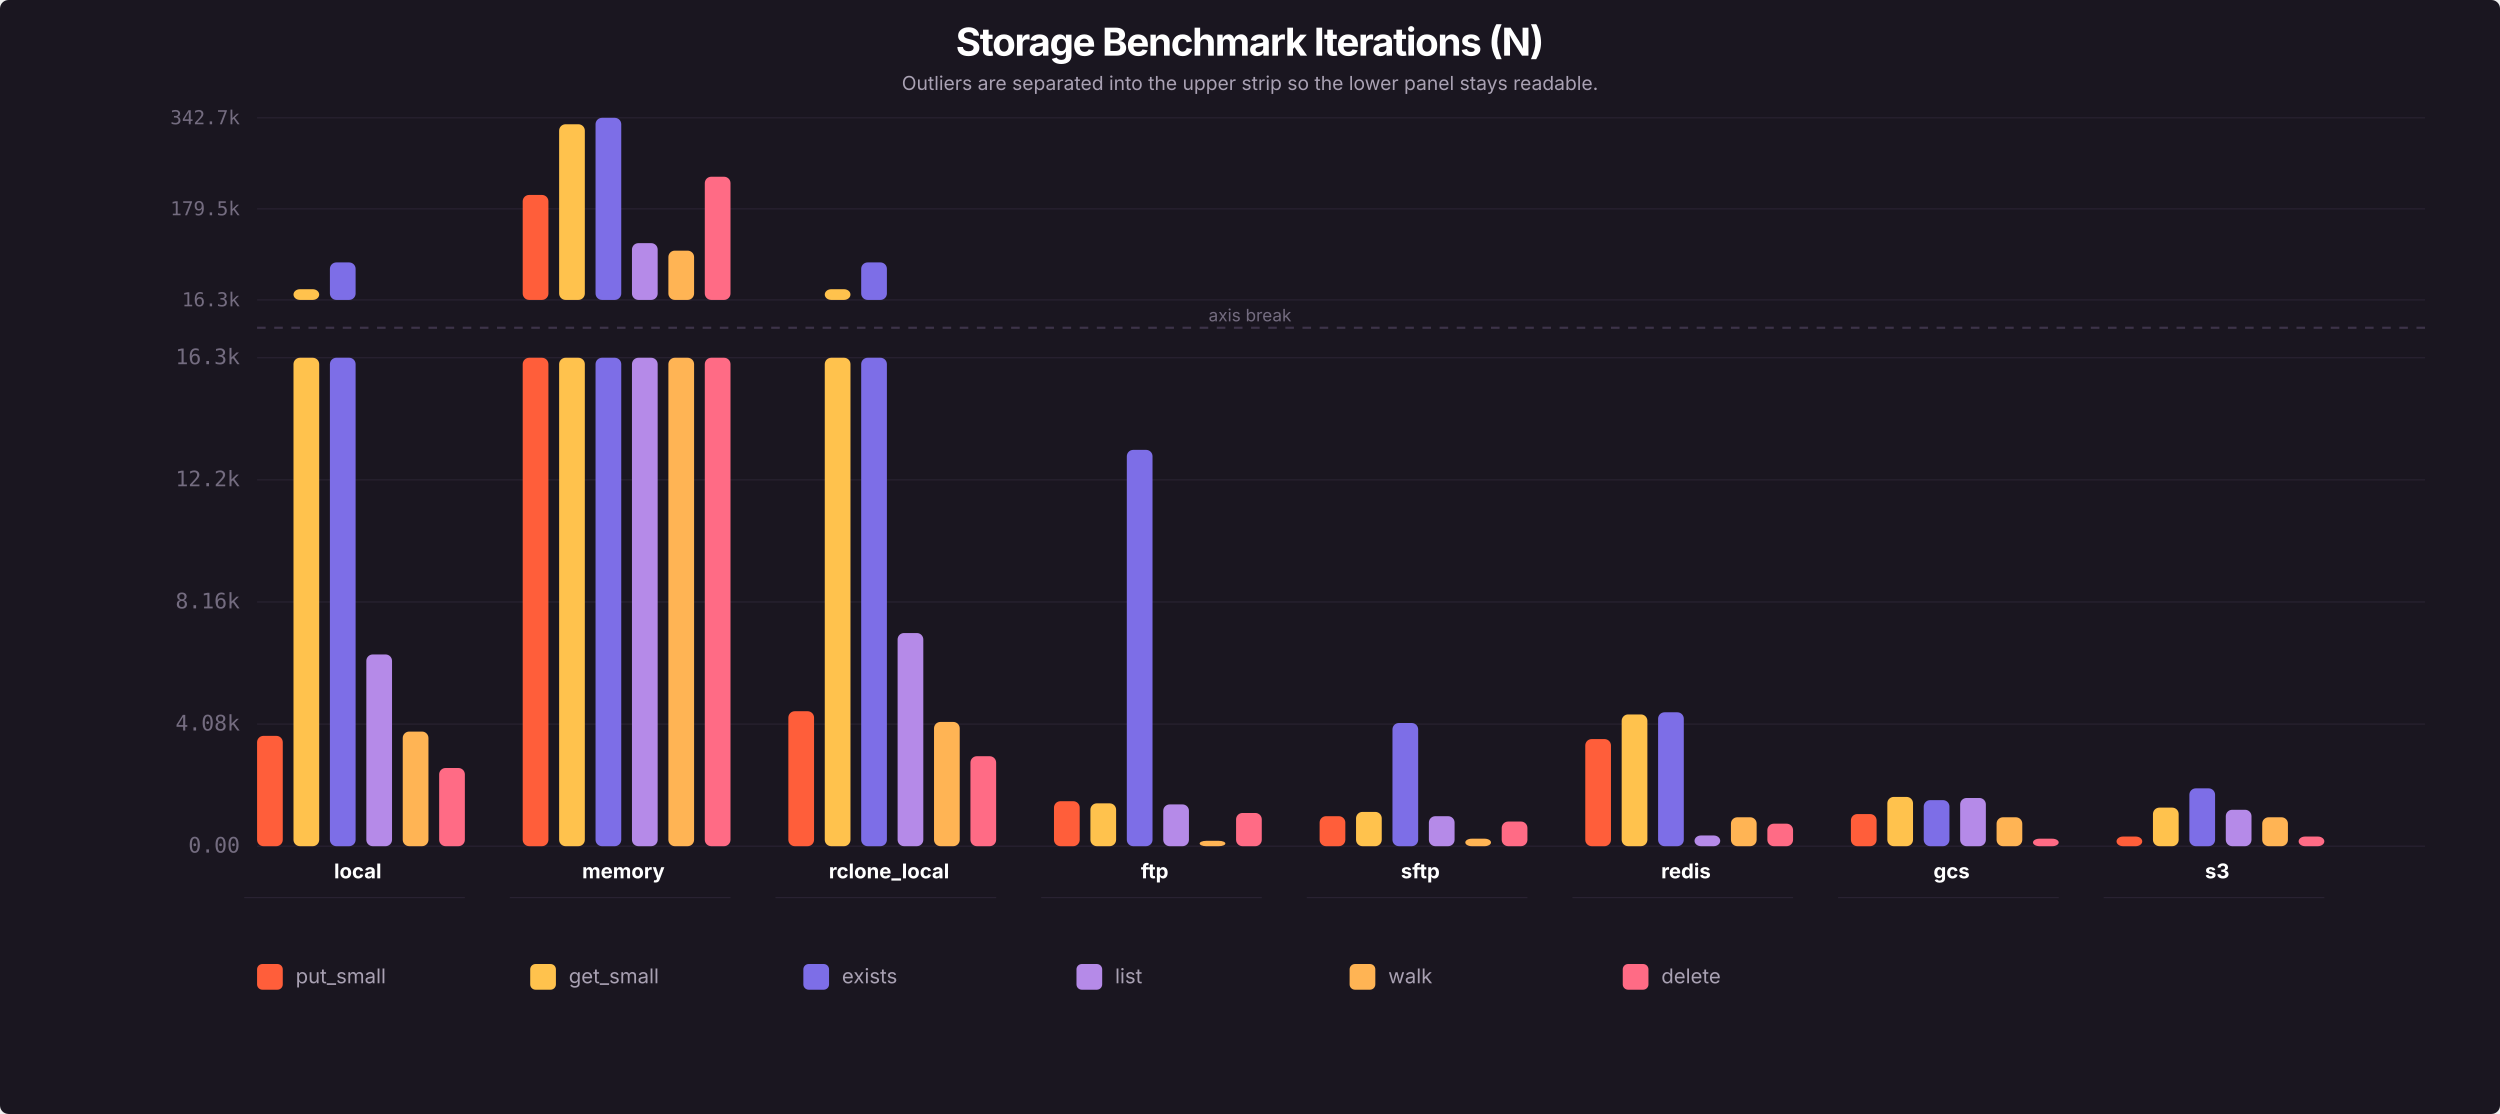
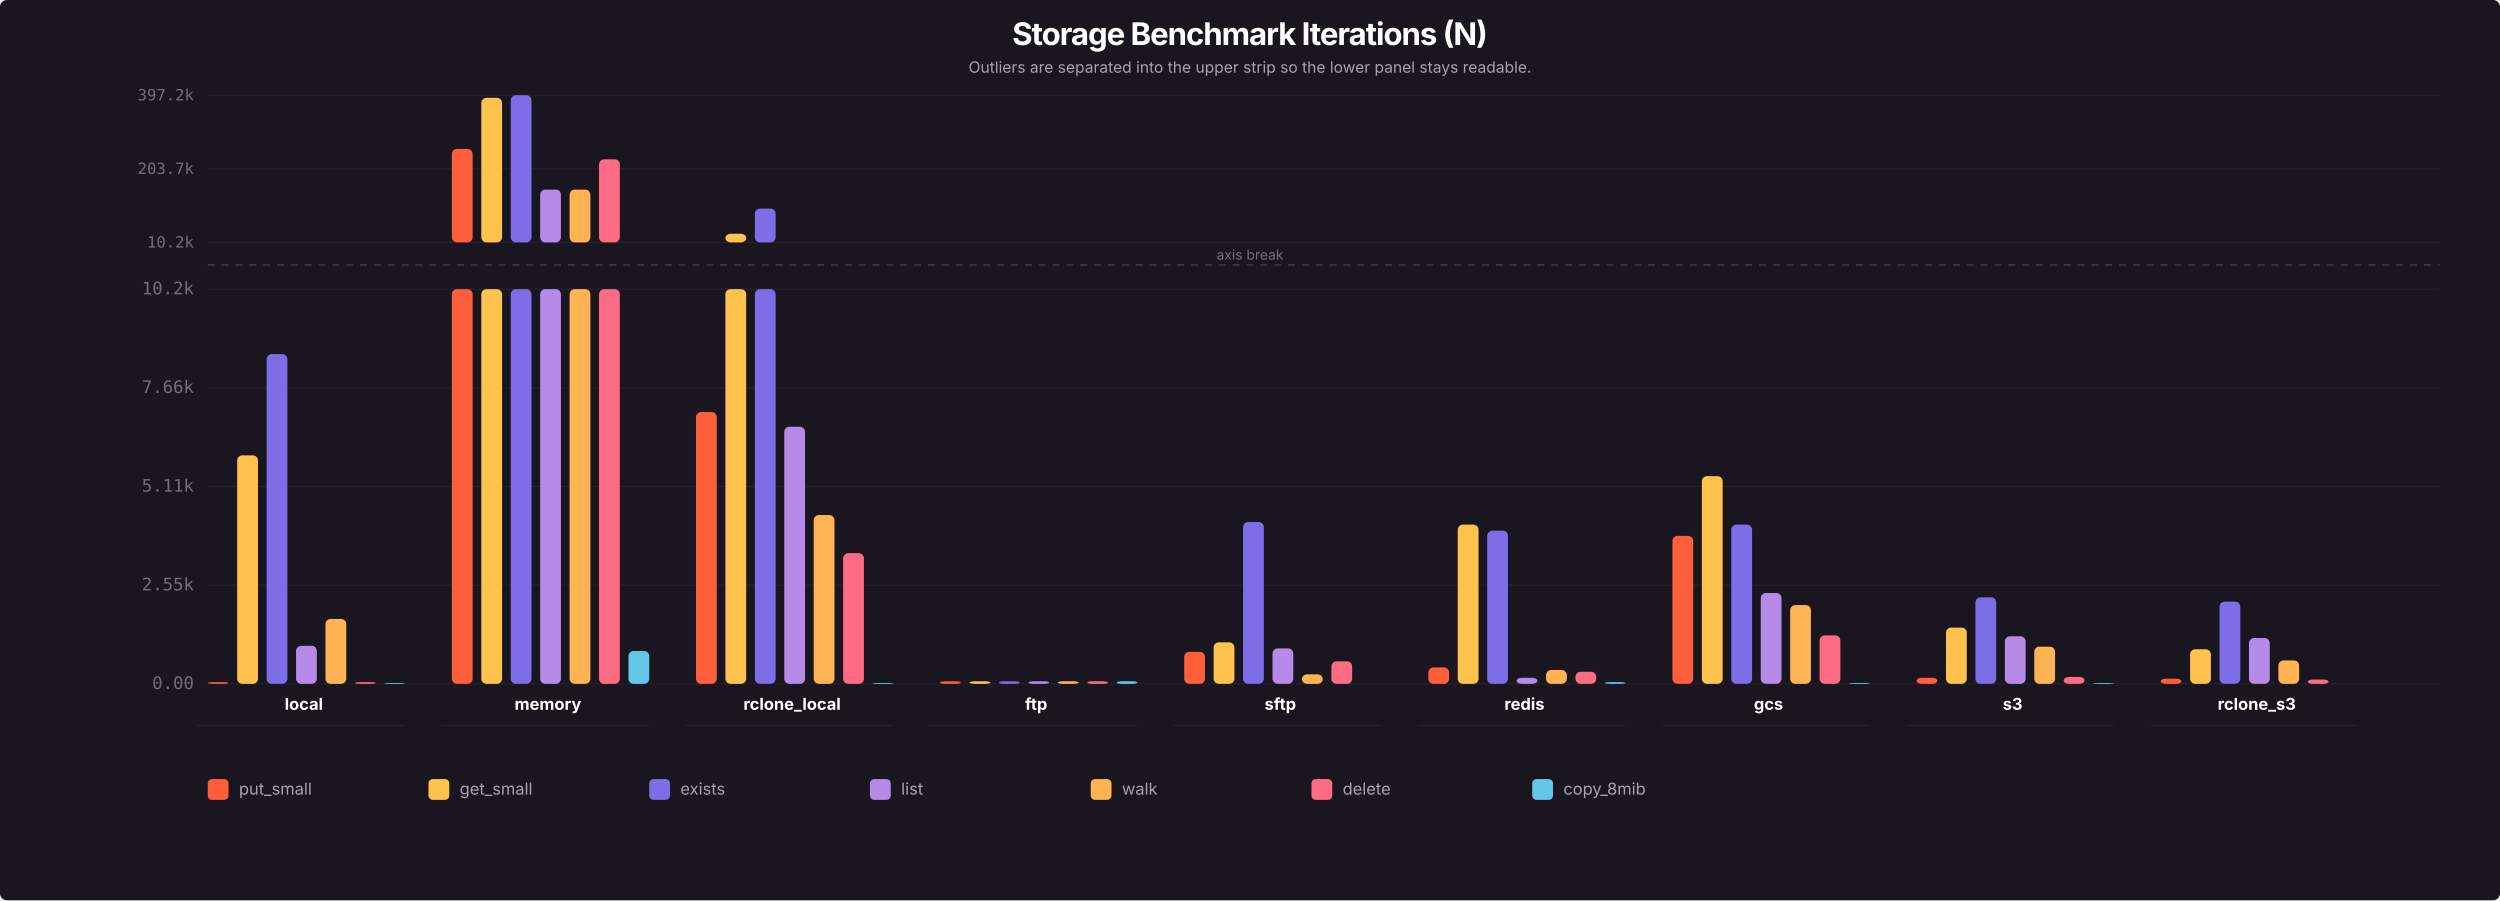
- <svg xmlns="http://www.w3.org/2000/svg" width="2334" height="1040" viewBox="0 0 2334 1040">
+ <svg xmlns="http://www.w3.org/2000/svg" width="2888" height="1040" viewBox="0 0 2888 1040">
  <rect width="100%" height="100%" rx="8" fill="#1A1620" />
-   <text x="1167" y="52" text-anchor="middle" fill="#FFFFFF" font-size="36" font-family="Space Grotesk, Inter, system-ui, sans-serif" font-weight="700" letter-spacing="-1.2">Storage Benchmark Iterations (N)</text>
-   <text x="1167" y="84" text-anchor="middle" fill="#A9A1B3" font-size="18" font-family="Inter, system-ui, sans-serif">Outliers are separated into the upper strip so the lower panel stays readable.</text>
-   <line x1="240" y1="110" x2="2264" y2="110" stroke="#2A2333" stroke-width="1" />
-   <text x="224" y="116" fill="#746C80" font-size="18" text-anchor="end" font-family="JetBrains Mono, ui-monospace, monospace">342.7k</text>
-   <line x1="240" y1="195" x2="2264" y2="195" stroke="#2A2333" stroke-width="1" />
-   <text x="224" y="201" fill="#746C80" font-size="18" text-anchor="end" font-family="JetBrains Mono, ui-monospace, monospace">179.5k</text>
-   <line x1="240" y1="280" x2="2264" y2="280" stroke="#2A2333" stroke-width="1" />
-   <text x="224" y="286" fill="#746C80" font-size="18" text-anchor="end" font-family="JetBrains Mono, ui-monospace, monospace">16.3k</text>
-   <line x1="240" y1="306" x2="2264" y2="306" stroke="#3D3349" stroke-width="2" stroke-dasharray="8 8" />
-   <text x="1167" y="300" text-anchor="middle" fill="#746C80" font-size="16" font-family="Inter, system-ui, sans-serif">axis break</text>
-   <line x1="240" y1="334" x2="2264" y2="334" stroke="#2A2333" stroke-width="1" />
-   <text x="224" y="340" fill="#746C80" font-size="20" text-anchor="end" font-family="JetBrains Mono, ui-monospace, monospace">16.3k</text>
-   <line x1="240" y1="448" x2="2264" y2="448" stroke="#2A2333" stroke-width="1" />
-   <text x="224" y="454" fill="#746C80" font-size="20" text-anchor="end" font-family="JetBrains Mono, ui-monospace, monospace">12.2k</text>
-   <line x1="240" y1="562" x2="2264" y2="562" stroke="#2A2333" stroke-width="1" />
-   <text x="224" y="568" fill="#746C80" font-size="20" text-anchor="end" font-family="JetBrains Mono, ui-monospace, monospace">8.16k</text>
-   <line x1="240" y1="676" x2="2264" y2="676" stroke="#2A2333" stroke-width="1" />
-   <text x="224" y="682" fill="#746C80" font-size="20" text-anchor="end" font-family="JetBrains Mono, ui-monospace, monospace">4.08k</text>
-   <line x1="240" y1="790" x2="2264" y2="790" stroke="#2A2333" stroke-width="1" />
+   <text x="1444" y="52" text-anchor="middle" fill="#FFFFFF" font-size="36" font-family="Space Grotesk, Inter, system-ui, sans-serif" font-weight="700" letter-spacing="-1.2">Storage Benchmark Iterations (N)</text>
+   <text x="1444" y="84" text-anchor="middle" fill="#A9A1B3" font-size="18" font-family="Inter, system-ui, sans-serif">Outliers are separated into the upper strip so the lower panel stays readable.</text>
+   <line x1="240" y1="110" x2="2818" y2="110" stroke="#2A2333" stroke-width="1" />
+   <text x="224" y="116" fill="#746C80" font-size="18" text-anchor="end" font-family="JetBrains Mono, ui-monospace, monospace">397.2k</text>
+   <line x1="240" y1="195" x2="2818" y2="195" stroke="#2A2333" stroke-width="1" />
+   <text x="224" y="201" fill="#746C80" font-size="18" text-anchor="end" font-family="JetBrains Mono, ui-monospace, monospace">203.7k</text>
+   <line x1="240" y1="280" x2="2818" y2="280" stroke="#2A2333" stroke-width="1" />
+   <text x="224" y="286" fill="#746C80" font-size="18" text-anchor="end" font-family="JetBrains Mono, ui-monospace, monospace">10.2k</text>
+   <line x1="240" y1="306" x2="2818" y2="306" stroke="#3D3349" stroke-width="2" stroke-dasharray="8 8" />
+   <text x="1444" y="300" text-anchor="middle" fill="#746C80" font-size="16" font-family="Inter, system-ui, sans-serif">axis break</text>
+   <line x1="240" y1="334" x2="2818" y2="334" stroke="#2A2333" stroke-width="1" />
+   <text x="224" y="340" fill="#746C80" font-size="20" text-anchor="end" font-family="JetBrains Mono, ui-monospace, monospace">10.2k</text>
+   <line x1="240" y1="448" x2="2818" y2="448" stroke="#2A2333" stroke-width="1" />
+   <text x="224" y="454" fill="#746C80" font-size="20" text-anchor="end" font-family="JetBrains Mono, ui-monospace, monospace">7.66k</text>
+   <line x1="240" y1="562" x2="2818" y2="562" stroke="#2A2333" stroke-width="1" />
+   <text x="224" y="568" fill="#746C80" font-size="20" text-anchor="end" font-family="JetBrains Mono, ui-monospace, monospace">5.11k</text>
+   <line x1="240" y1="676" x2="2818" y2="676" stroke="#2A2333" stroke-width="1" />
+   <text x="224" y="682" fill="#746C80" font-size="20" text-anchor="end" font-family="JetBrains Mono, ui-monospace, monospace">2.55k</text>
+   <line x1="240" y1="790" x2="2818" y2="790" stroke="#2A2333" stroke-width="1" />
  <text x="224" y="796" fill="#746C80" font-size="20" text-anchor="end" font-family="JetBrains Mono, ui-monospace, monospace">0.00</text>
-   <rect x="240" y="687" width="24" height="103" rx="6" fill="#FF5E3A" />
-   <rect x="274" y="334" width="24" height="456" rx="6" fill="#FFC24D" />
-   <rect x="274" y="270" width="24" height="10" rx="6" fill="#FFC24D" />
-   <rect x="308" y="334" width="24" height="456" rx="6" fill="#7D6EE7" />
-   <rect x="308" y="245" width="24" height="35" rx="6" fill="#7D6EE7" />
-   <rect x="342" y="611" width="24" height="179" rx="6" fill="#B58AE8" />
-   <rect x="376" y="683" width="24" height="107" rx="6" fill="#FFB454" />
-   <rect x="410" y="717" width="24" height="73" rx="6" fill="#FF6B85" />
-   <text x="334" y="820" fill="#FFFFFF" font-size="19" text-anchor="middle" font-family="Inter, system-ui, sans-serif" font-weight="700">local</text>
-   <line x1="228" y1="838" x2="434" y2="838" stroke="#2A2333" stroke-width="1" />
-   <rect x="488" y="334" width="24" height="456" rx="6" fill="#FF5E3A" />
-   <rect x="488" y="182" width="24" height="98" rx="6" fill="#FF5E3A" />
-   <rect x="522" y="334" width="24" height="456" rx="6" fill="#FFC24D" />
-   <rect x="522" y="116" width="24" height="164" rx="6" fill="#FFC24D" />
-   <rect x="556" y="334" width="24" height="456" rx="6" fill="#7D6EE7" />
-   <rect x="556" y="110" width="24" height="170" rx="6" fill="#7D6EE7" />
-   <rect x="590" y="334" width="24" height="456" rx="6" fill="#B58AE8" />
-   <rect x="590" y="227" width="24" height="53" rx="6" fill="#B58AE8" />
-   <rect x="624" y="334" width="24" height="456" rx="6" fill="#FFB454" />
-   <rect x="624" y="234" width="24" height="46" rx="6" fill="#FFB454" />
-   <rect x="658" y="334" width="24" height="456" rx="6" fill="#FF6B85" />
-   <rect x="658" y="165" width="24" height="115" rx="6" fill="#FF6B85" />
-   <text x="582" y="820" fill="#FFFFFF" font-size="19" text-anchor="middle" font-family="Inter, system-ui, sans-serif" font-weight="700">memory</text>
-   <line x1="476" y1="838" x2="682" y2="838" stroke="#2A2333" stroke-width="1" />
-   <rect x="736" y="664" width="24" height="126" rx="6" fill="#FF5E3A" />
-   <rect x="770" y="334" width="24" height="456" rx="6" fill="#FFC24D" />
-   <rect x="770" y="270" width="24" height="10" rx="6" fill="#FFC24D" />
-   <rect x="804" y="334" width="24" height="456" rx="6" fill="#7D6EE7" />
-   <rect x="804" y="245" width="24" height="35" rx="6" fill="#7D6EE7" />
-   <rect x="838" y="591" width="24" height="199" rx="6" fill="#B58AE8" />
-   <rect x="872" y="674" width="24" height="116" rx="6" fill="#FFB454" />
-   <rect x="906" y="706" width="24" height="84" rx="6" fill="#FF6B85" />
-   <text x="830" y="820" fill="#FFFFFF" font-size="19" text-anchor="middle" font-family="Inter, system-ui, sans-serif" font-weight="700">rclone_local</text>
-   <line x1="724" y1="838" x2="930" y2="838" stroke="#2A2333" stroke-width="1" />
-   <rect x="984" y="748" width="24" height="42" rx="6" fill="#FF5E3A" />
-   <rect x="1018" y="750" width="24" height="40" rx="6" fill="#FFC24D" />
-   <rect x="1052" y="420" width="24" height="370" rx="6" fill="#7D6EE7" />
-   <rect x="1086" y="751" width="24" height="39" rx="6" fill="#B58AE8" />
-   <rect x="1120" y="785" width="24" height="5" rx="6" fill="#FFB454" />
-   <rect x="1154" y="759" width="24" height="31" rx="6" fill="#FF6B85" />
-   <text x="1078" y="820" fill="#FFFFFF" font-size="19" text-anchor="middle" font-family="Inter, system-ui, sans-serif" font-weight="700">ftp</text>
-   <line x1="972" y1="838" x2="1178" y2="838" stroke="#2A2333" stroke-width="1" />
-   <rect x="1232" y="762" width="24" height="28" rx="6" fill="#FF5E3A" />
-   <rect x="1266" y="758" width="24" height="32" rx="6" fill="#FFC24D" />
-   <rect x="1300" y="675" width="24" height="115" rx="6" fill="#7D6EE7" />
-   <rect x="1334" y="762" width="24" height="28" rx="6" fill="#B58AE8" />
-   <rect x="1368" y="783" width="24" height="7" rx="6" fill="#FFB454" />
-   <rect x="1402" y="767" width="24" height="23" rx="6" fill="#FF6B85" />
-   <text x="1326" y="820" fill="#FFFFFF" font-size="19" text-anchor="middle" font-family="Inter, system-ui, sans-serif" font-weight="700">sftp</text>
-   <line x1="1220" y1="838" x2="1426" y2="838" stroke="#2A2333" stroke-width="1" />
-   <rect x="1480" y="690" width="24" height="100" rx="6" fill="#FF5E3A" />
-   <rect x="1514" y="667" width="24" height="123" rx="6" fill="#FFC24D" />
-   <rect x="1548" y="665" width="24" height="125" rx="6" fill="#7D6EE7" />
-   <rect x="1582" y="780" width="24" height="10" rx="6" fill="#B58AE8" />
-   <rect x="1616" y="763" width="24" height="27" rx="6" fill="#FFB454" />
-   <rect x="1650" y="769" width="24" height="21" rx="6" fill="#FF6B85" />
-   <text x="1574" y="820" fill="#FFFFFF" font-size="19" text-anchor="middle" font-family="Inter, system-ui, sans-serif" font-weight="700">redis</text>
-   <line x1="1468" y1="838" x2="1674" y2="838" stroke="#2A2333" stroke-width="1" />
-   <rect x="1728" y="760" width="24" height="30" rx="6" fill="#FF5E3A" />
-   <rect x="1762" y="744" width="24" height="46" rx="6" fill="#FFC24D" />
-   <rect x="1796" y="747" width="24" height="43" rx="6" fill="#7D6EE7" />
-   <rect x="1830" y="745" width="24" height="45" rx="6" fill="#B58AE8" />
-   <rect x="1864" y="763" width="24" height="27" rx="6" fill="#FFB454" />
-   <rect x="1898" y="783" width="24" height="7" rx="6" fill="#FF6B85" />
-   <text x="1822" y="820" fill="#FFFFFF" font-size="19" text-anchor="middle" font-family="Inter, system-ui, sans-serif" font-weight="700">gcs</text>
-   <line x1="1716" y1="838" x2="1922" y2="838" stroke="#2A2333" stroke-width="1" />
-   <rect x="1976" y="781" width="24" height="9" rx="6" fill="#FF5E3A" />
-   <rect x="2010" y="754" width="24" height="36" rx="6" fill="#FFC24D" />
-   <rect x="2044" y="736" width="24" height="54" rx="6" fill="#7D6EE7" />
-   <rect x="2078" y="756" width="24" height="34" rx="6" fill="#B58AE8" />
-   <rect x="2112" y="763" width="24" height="27" rx="6" fill="#FFB454" />
-   <rect x="2146" y="781" width="24" height="9" rx="6" fill="#FF6B85" />
-   <text x="2070" y="820" fill="#FFFFFF" font-size="19" text-anchor="middle" font-family="Inter, system-ui, sans-serif" font-weight="700">s3</text>
-   <line x1="1964" y1="838" x2="2170" y2="838" stroke="#2A2333" stroke-width="1" />
+   <rect x="240" y="788" width="24" height="2" rx="6" fill="#FF5E3A" />
+   <rect x="274" y="526" width="24" height="264" rx="6" fill="#FFC24D" />
+   <rect x="308" y="409" width="24" height="381" rx="6" fill="#7D6EE7" />
+   <rect x="342" y="746" width="24" height="44" rx="6" fill="#B58AE8" />
+   <rect x="376" y="715" width="24" height="75" rx="6" fill="#FFB454" />
+   <rect x="410" y="788" width="24" height="2" rx="6" fill="#FF6B85" />
+   <rect x="444" y="789" width="24" height="1" rx="6" fill="#63C7E8" />
+   <text x="351" y="820" fill="#FFFFFF" font-size="19" text-anchor="middle" font-family="Inter, system-ui, sans-serif" font-weight="700">local</text>
+   <line x1="228" y1="838" x2="468" y2="838" stroke="#2A2333" stroke-width="1" />
+   <rect x="522" y="334" width="24" height="456" rx="6" fill="#FF5E3A" />
+   <rect x="522" y="172" width="24" height="108" rx="6" fill="#FF5E3A" />
+   <rect x="556" y="334" width="24" height="456" rx="6" fill="#FFC24D" />
+   <rect x="556" y="113" width="24" height="167" rx="6" fill="#FFC24D" />
+   <rect x="590" y="334" width="24" height="456" rx="6" fill="#7D6EE7" />
+   <rect x="590" y="110" width="24" height="170" rx="6" fill="#7D6EE7" />
+   <rect x="624" y="334" width="24" height="456" rx="6" fill="#B58AE8" />
+   <rect x="624" y="219" width="24" height="61" rx="6" fill="#B58AE8" />
+   <rect x="658" y="334" width="24" height="456" rx="6" fill="#FFB454" />
+   <rect x="658" y="219" width="24" height="61" rx="6" fill="#FFB454" />
+   <rect x="692" y="334" width="24" height="456" rx="6" fill="#FF6B85" />
+   <rect x="692" y="184" width="24" height="96" rx="6" fill="#FF6B85" />
+   <rect x="726" y="752" width="24" height="38" rx="6" fill="#63C7E8" />
+   <text x="633" y="820" fill="#FFFFFF" font-size="19" text-anchor="middle" font-family="Inter, system-ui, sans-serif" font-weight="700">memory</text>
+   <line x1="510" y1="838" x2="750" y2="838" stroke="#2A2333" stroke-width="1" />
+   <rect x="804" y="476" width="24" height="314" rx="6" fill="#FF5E3A" />
+   <rect x="838" y="334" width="24" height="456" rx="6" fill="#FFC24D" />
+   <rect x="838" y="270" width="24" height="10" rx="6" fill="#FFC24D" />
+   <rect x="872" y="334" width="24" height="456" rx="6" fill="#7D6EE7" />
+   <rect x="872" y="241" width="24" height="39" rx="6" fill="#7D6EE7" />
+   <rect x="906" y="493" width="24" height="297" rx="6" fill="#B58AE8" />
+   <rect x="940" y="595" width="24" height="195" rx="6" fill="#FFB454" />
+   <rect x="974" y="639" width="24" height="151" rx="6" fill="#FF6B85" />
+   <rect x="1008" y="789" width="24" height="1" rx="6" fill="#63C7E8" />
+   <text x="915" y="820" fill="#FFFFFF" font-size="19" text-anchor="middle" font-family="Inter, system-ui, sans-serif" font-weight="700">rclone_local</text>
+   <line x1="792" y1="838" x2="1032" y2="838" stroke="#2A2333" stroke-width="1" />
+   <rect x="1086" y="787" width="24" height="3" rx="6" fill="#FF5E3A" />
+   <rect x="1120" y="787" width="24" height="3" rx="6" fill="#FFC24D" />
+   <rect x="1154" y="787" width="24" height="3" rx="6" fill="#7D6EE7" />
+   <rect x="1188" y="787" width="24" height="3" rx="6" fill="#B58AE8" />
+   <rect x="1222" y="787" width="24" height="3" rx="6" fill="#FFB454" />
+   <rect x="1256" y="787" width="24" height="3" rx="6" fill="#FF6B85" />
+   <rect x="1290" y="787" width="24" height="3" rx="6" fill="#63C7E8" />
+   <text x="1197" y="820" fill="#FFFFFF" font-size="19" text-anchor="middle" font-family="Inter, system-ui, sans-serif" font-weight="700">ftp</text>
+   <line x1="1074" y1="838" x2="1314" y2="838" stroke="#2A2333" stroke-width="1" />
+   <rect x="1368" y="753" width="24" height="37" rx="6" fill="#FF5E3A" />
+   <rect x="1402" y="742" width="24" height="48" rx="6" fill="#FFC24D" />
+   <rect x="1436" y="603" width="24" height="187" rx="6" fill="#7D6EE7" />
+   <rect x="1470" y="749" width="24" height="41" rx="6" fill="#B58AE8" />
+   <rect x="1504" y="779" width="24" height="11" rx="6" fill="#FFB454" />
+   <rect x="1538" y="764" width="24" height="26" rx="6" fill="#FF6B85" />
+   <rect x="1572" y="790" width="24" height="0" rx="6" fill="#63C7E8" />
+   <text x="1479" y="820" fill="#FFFFFF" font-size="19" text-anchor="middle" font-family="Inter, system-ui, sans-serif" font-weight="700">sftp</text>
+   <line x1="1356" y1="838" x2="1596" y2="838" stroke="#2A2333" stroke-width="1" />
+   <rect x="1650" y="771" width="24" height="19" rx="6" fill="#FF5E3A" />
+   <rect x="1684" y="606" width="24" height="184" rx="6" fill="#FFC24D" />
+   <rect x="1718" y="613" width="24" height="177" rx="6" fill="#7D6EE7" />
+   <rect x="1752" y="783" width="24" height="7" rx="6" fill="#B58AE8" />
+   <rect x="1786" y="774" width="24" height="16" rx="6" fill="#FFB454" />
+   <rect x="1820" y="776" width="24" height="14" rx="6" fill="#FF6B85" />
+   <rect x="1854" y="788" width="24" height="2" rx="6" fill="#63C7E8" />
+   <text x="1761" y="820" fill="#FFFFFF" font-size="19" text-anchor="middle" font-family="Inter, system-ui, sans-serif" font-weight="700">redis</text>
+   <line x1="1638" y1="838" x2="1878" y2="838" stroke="#2A2333" stroke-width="1" />
+   <rect x="1932" y="619" width="24" height="171" rx="6" fill="#FF5E3A" />
+   <rect x="1966" y="550" width="24" height="240" rx="6" fill="#FFC24D" />
+   <rect x="2000" y="606" width="24" height="184" rx="6" fill="#7D6EE7" />
+   <rect x="2034" y="685" width="24" height="105" rx="6" fill="#B58AE8" />
+   <rect x="2068" y="699" width="24" height="91" rx="6" fill="#FFB454" />
+   <rect x="2102" y="734" width="24" height="56" rx="6" fill="#FF6B85" />
+   <rect x="2136" y="789" width="24" height="1" rx="6" fill="#63C7E8" />
+   <text x="2043" y="820" fill="#FFFFFF" font-size="19" text-anchor="middle" font-family="Inter, system-ui, sans-serif" font-weight="700">gcs</text>
+   <line x1="1920" y1="838" x2="2160" y2="838" stroke="#2A2333" stroke-width="1" />
+   <rect x="2214" y="783" width="24" height="7" rx="6" fill="#FF5E3A" />
+   <rect x="2248" y="725" width="24" height="65" rx="6" fill="#FFC24D" />
+   <rect x="2282" y="690" width="24" height="100" rx="6" fill="#7D6EE7" />
+   <rect x="2316" y="735" width="24" height="55" rx="6" fill="#B58AE8" />
+   <rect x="2350" y="747" width="24" height="43" rx="6" fill="#FFB454" />
+   <rect x="2384" y="782" width="24" height="8" rx="6" fill="#FF6B85" />
+   <rect x="2418" y="789" width="24" height="1" rx="6" fill="#63C7E8" />
+   <text x="2325" y="820" fill="#FFFFFF" font-size="19" text-anchor="middle" font-family="Inter, system-ui, sans-serif" font-weight="700">s3</text>
+   <line x1="2202" y1="838" x2="2442" y2="838" stroke="#2A2333" stroke-width="1" />
+   <rect x="2496" y="784" width="24" height="6" rx="6" fill="#FF5E3A" />
+   <rect x="2530" y="750" width="24" height="40" rx="6" fill="#FFC24D" />
+   <rect x="2564" y="695" width="24" height="95" rx="6" fill="#7D6EE7" />
+   <rect x="2598" y="737" width="24" height="53" rx="6" fill="#B58AE8" />
+   <rect x="2632" y="763" width="24" height="27" rx="6" fill="#FFB454" />
+   <rect x="2666" y="785" width="24" height="5" rx="6" fill="#FF6B85" />
+   <rect x="2700" y="790" width="24" height="0" rx="6" fill="#63C7E8" />
+   <text x="2607" y="820" fill="#FFFFFF" font-size="19" text-anchor="middle" font-family="Inter, system-ui, sans-serif" font-weight="700">rclone_s3</text>
+   <line x1="2484" y1="838" x2="2724" y2="838" stroke="#2A2333" stroke-width="1" />
  <rect x="240" y="900" width="24" height="24" rx="5" fill="#FF5E3A" />
  <text x="276" y="918" fill="#A9A1B3" font-size="19" font-family="Inter, system-ui, sans-serif">put_small</text>
  <rect x="495" y="900" width="24" height="24" rx="5" fill="#FFC24D" />
  <text x="531" y="918" fill="#A9A1B3" font-size="19" font-family="Inter, system-ui, sans-serif">get_small</text>
  <rect x="750" y="900" width="24" height="24" rx="5" fill="#7D6EE7" />
  <text x="786" y="918" fill="#A9A1B3" font-size="19" font-family="Inter, system-ui, sans-serif">exists</text>
  <rect x="1005" y="900" width="24" height="24" rx="5" fill="#B58AE8" />
  <text x="1041" y="918" fill="#A9A1B3" font-size="19" font-family="Inter, system-ui, sans-serif">list</text>
  <rect x="1260" y="900" width="24" height="24" rx="5" fill="#FFB454" />
  <text x="1296" y="918" fill="#A9A1B3" font-size="19" font-family="Inter, system-ui, sans-serif">walk</text>
  <rect x="1515" y="900" width="24" height="24" rx="5" fill="#FF6B85" />
  <text x="1551" y="918" fill="#A9A1B3" font-size="19" font-family="Inter, system-ui, sans-serif">delete</text>
+   <rect x="1770" y="900" width="24" height="24" rx="5" fill="#63C7E8" />
+   <text x="1806" y="918" fill="#A9A1B3" font-size="19" font-family="Inter, system-ui, sans-serif">copy_8mib</text>
</svg>
